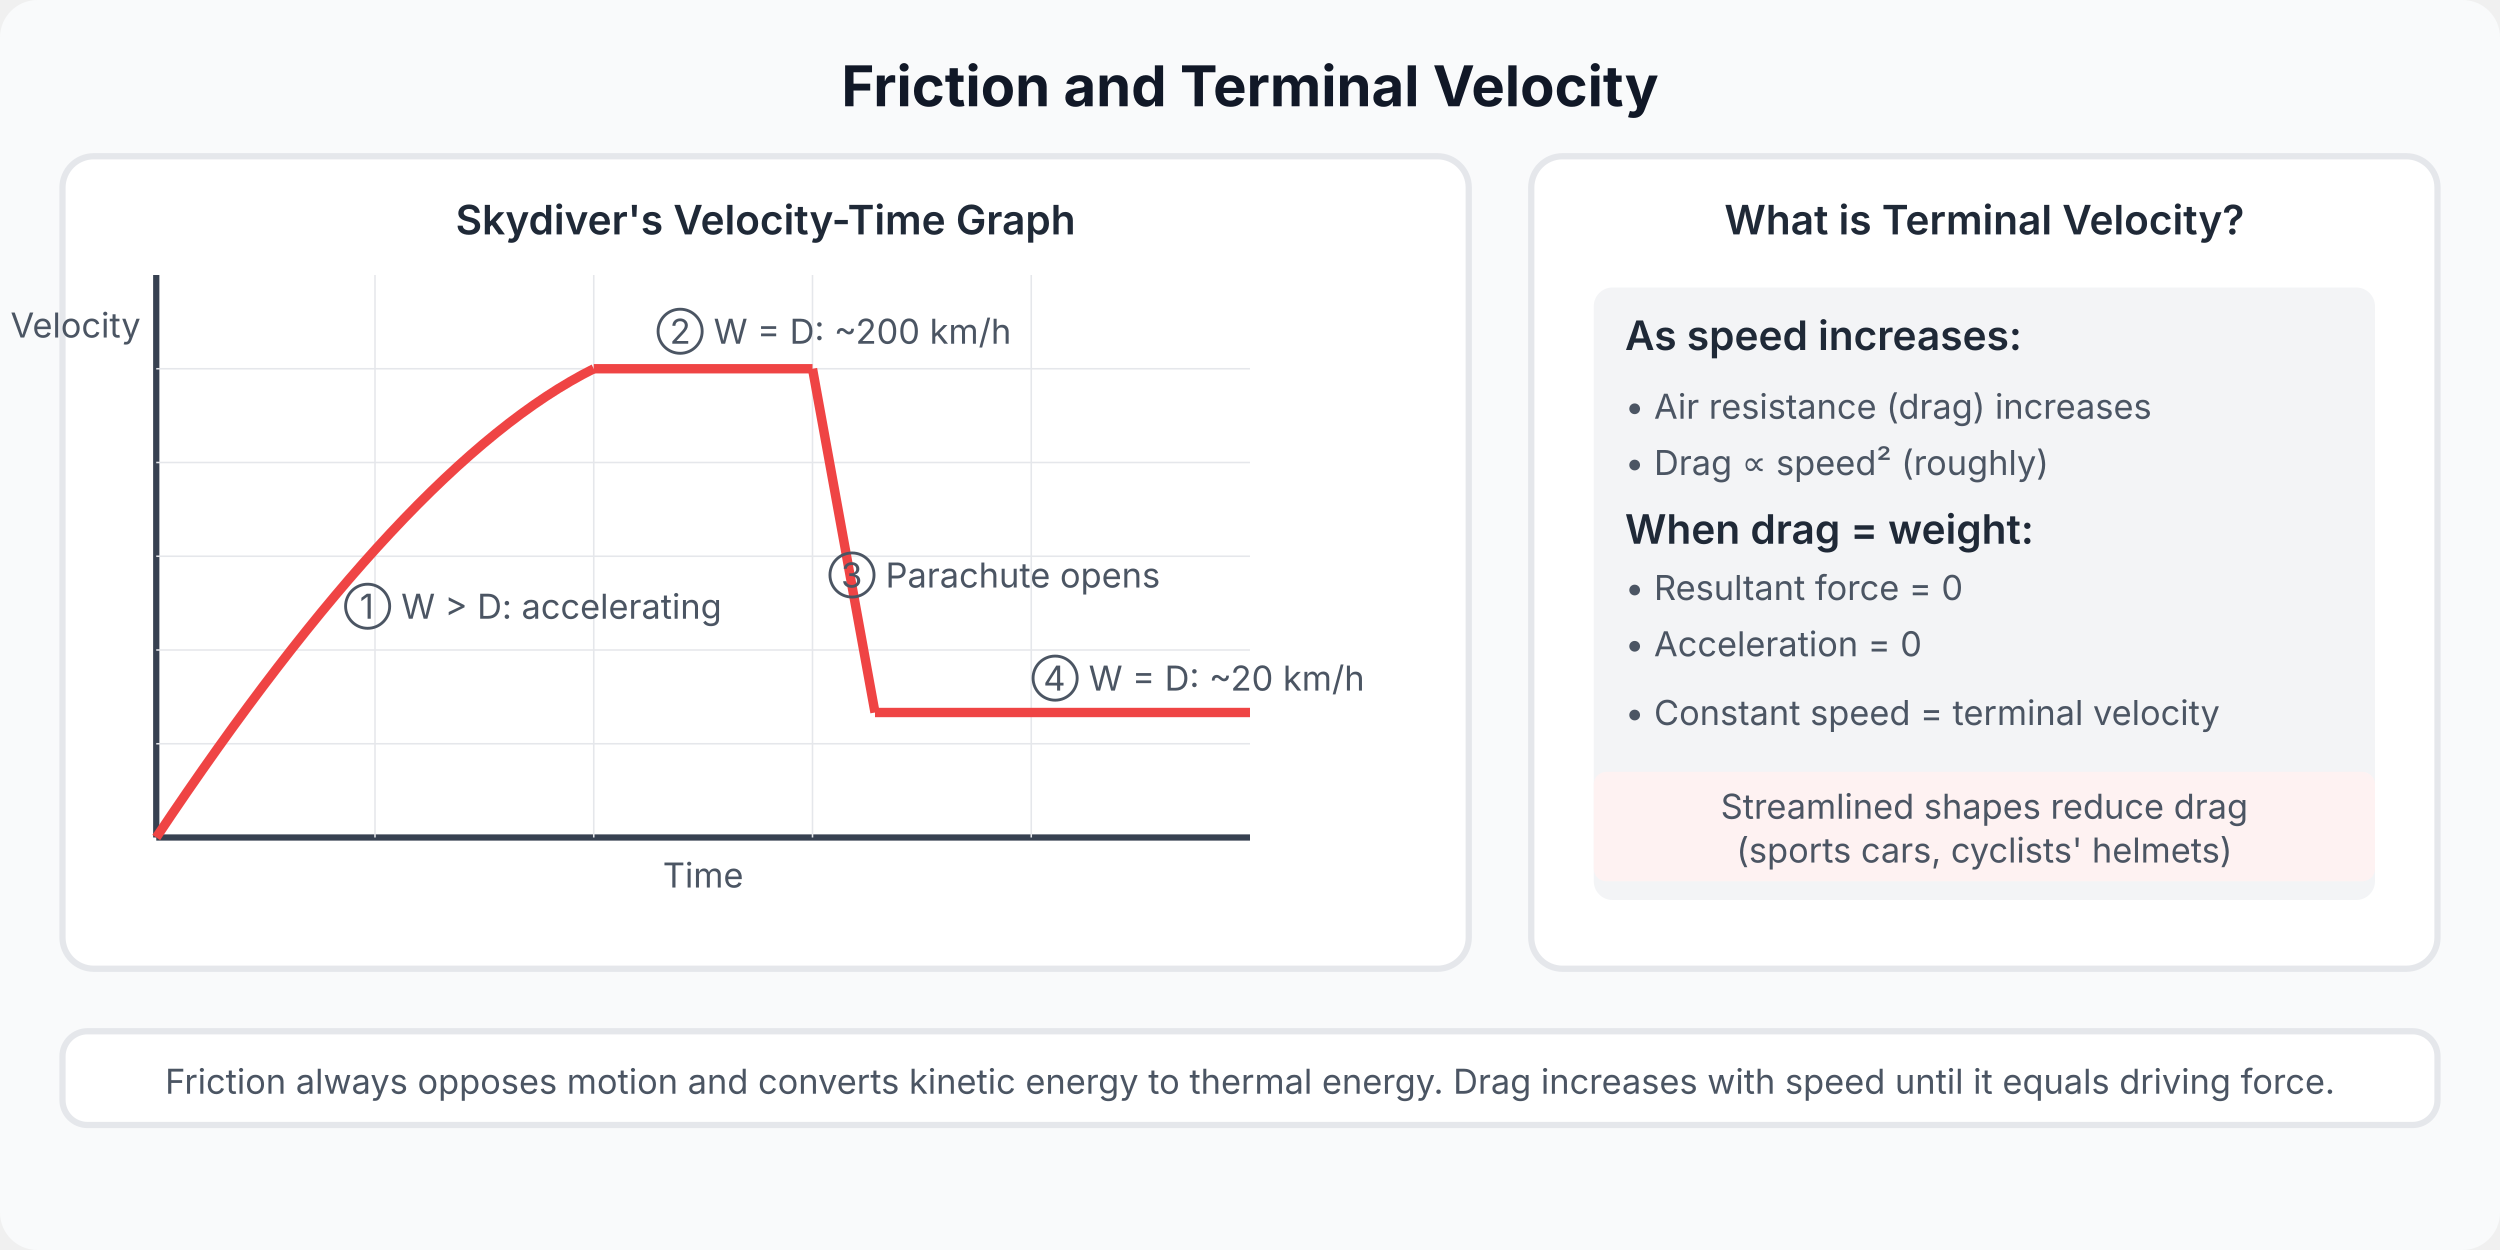
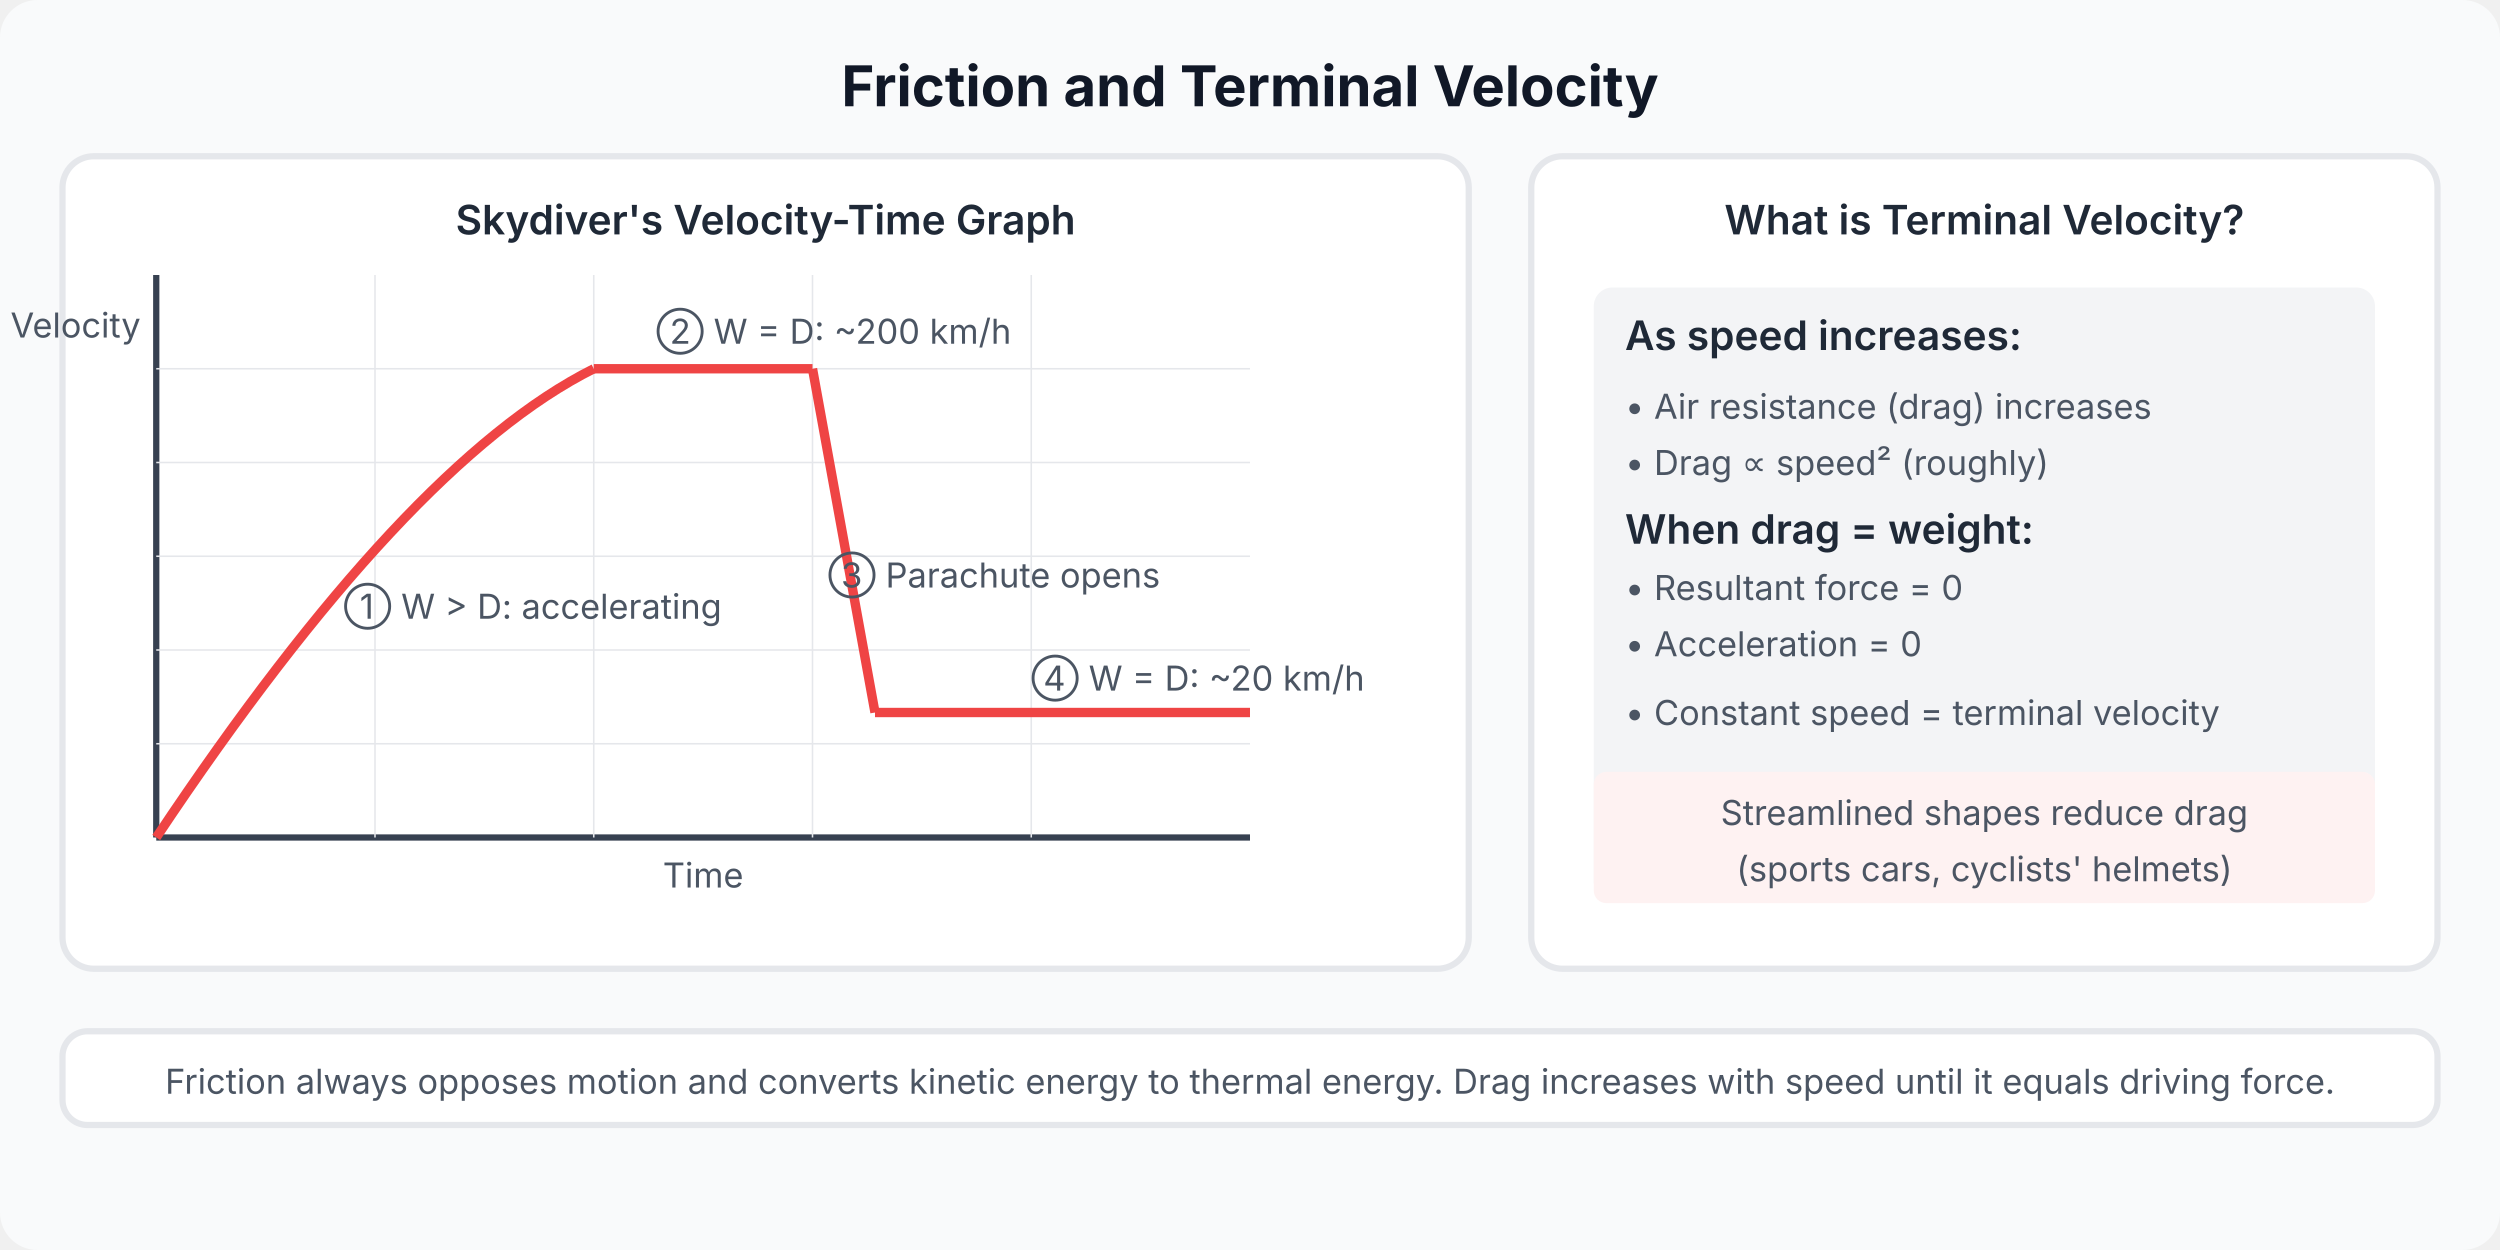
<svg xmlns="http://www.w3.org/2000/svg" viewBox="0 0 800 400" role="img" aria-labelledby="title desc">
  <defs>
    <style>
      .title { font-family: system-ui, -apple-system, BlinkMacSystemFont, sans-serif; font-size: 18px; font-weight: 700; fill: #111827; }
      .label { font-family: system-ui, -apple-system, BlinkMacSystemFont, sans-serif; font-size: 13px; font-weight: 600; fill: #1f2937; }
      .sublabel { font-family: system-ui, -apple-system, BlinkMacSystemFont, sans-serif; font-size: 11px; fill: #4b5563; }
      .grid { stroke: #e5e7eb; stroke-width: 0.5; }
      .axis { stroke: #374151; stroke-width: 2; }
      .plot { fill: none; stroke: #ef4444; stroke-width: 3; }
      .box { fill: #ffffff; stroke: #e5e7eb; stroke-width: 2; }
    </style>
  </defs>
  <rect width="800" height="400" fill="#f9fafb" rx="12" />
  <text x="400" y="34" text-anchor="middle" class="title">Friction and Terminal Velocity</text>
  <rect x="20" y="50" width="450" height="260" rx="10" class="box" />
  <text x="245" y="75" text-anchor="middle" class="label">Skydiver's Velocity-Time Graph</text>
  <g transform="translate(50, 88)">
    <line x1="0" y1="0" x2="0" y2="180" class="axis" />
    <line x1="0" y1="180" x2="350" y2="180" class="axis" />
    <line x1="0" y1="30" x2="350" y2="30" class="grid" />
    <line x1="0" y1="60" x2="350" y2="60" class="grid" />
    <line x1="0" y1="90" x2="350" y2="90" class="grid" />
    <line x1="0" y1="120" x2="350" y2="120" class="grid" />
    <line x1="0" y1="150" x2="350" y2="150" class="grid" />
    <line x1="70" y1="0" x2="70" y2="180" class="grid" />
    <line x1="140" y1="0" x2="140" y2="180" class="grid" />
    <line x1="210" y1="0" x2="210" y2="180" class="grid" />
    <line x1="280" y1="0" x2="280" y2="180" class="grid" />
    <path d="M0,180 Q80,60 140,30" class="plot" />
    <text x="60" y="110" class="sublabel" fill="#dc2626">① W &gt; D: accelerating</text>
    <line x1="140" y1="30" x2="210" y2="30" class="plot" stroke="#3b82f6" />
    <text x="160" y="22" class="sublabel" fill="#3b82f6">② W = D: ~200 km/h</text>
    <line x1="210" y1="30" x2="230" y2="140" class="plot" stroke="#22c55e" />
    <text x="215" y="100" class="sublabel" fill="#22c55e">③ Parachute opens</text>
    <line x1="230" y1="140" x2="350" y2="140" class="plot" stroke="#3b82f6" />
    <text x="280" y="133" class="sublabel" fill="#3b82f6">④ W = D: ~20 km/h</text>
    <text x="175" y="196" text-anchor="middle" class="sublabel" fill="#374151">Time</text>
    <text x="-5" y="20" text-anchor="end" class="sublabel" fill="#374151">Velocity</text>
  </g>
  <rect x="490" y="50" width="290" height="260" rx="10" class="box" />
  <text x="635" y="75" text-anchor="middle" class="label">What is Terminal Velocity?</text>
  <g transform="translate(510, 92)">
    <rect x="0" y="0" width="250" height="196" rx="6" fill="#f3f4f6" />
    <text x="10" y="20" class="label">As speed increases:</text>
    <text x="10" y="42" class="sublabel">• Air resistance (drag) increases</text>
    <text x="10" y="60" class="sublabel">• Drag ∝ speed² (roughly)</text>
    <text x="10" y="82" class="label" fill="#dc2626">When drag = weight:</text>
    <text x="10" y="100" class="sublabel">• Resultant force = 0</text>
    <text x="10" y="118" class="sublabel">• Acceleration = 0</text>
    <text x="10" y="140" class="sublabel" fill="#dc2626">• Constant speed = terminal velocity</text>
-     <rect x="0" y="155" width="250" height="35" rx="4" fill="#fef2f2" />
-     <text x="125" y="170" text-anchor="middle" class="sublabel">Streamlined shapes reduce drag</text>
-     <text x="125" y="184" text-anchor="middle" class="sublabel">(sports cars, cyclists' helmets)</text>
+     <rect x="0" y="155" width="250" height="42" rx="4" fill="#fef2f2" />
+     <text x="125" y="172" text-anchor="middle" class="sublabel">Streamlined shapes reduce drag</text>
+     <text x="125" y="190" text-anchor="middle" class="sublabel">(sports cars, cyclists' helmets)</text>
  </g>
  <rect x="20" y="330" width="760" height="30" rx="8" class="box" />
  <text x="400" y="350" text-anchor="middle" class="sublabel">Friction always opposes motion and converts kinetic energy to thermal energy. Drag increases with speed until it equals driving force.</text>
</svg>
